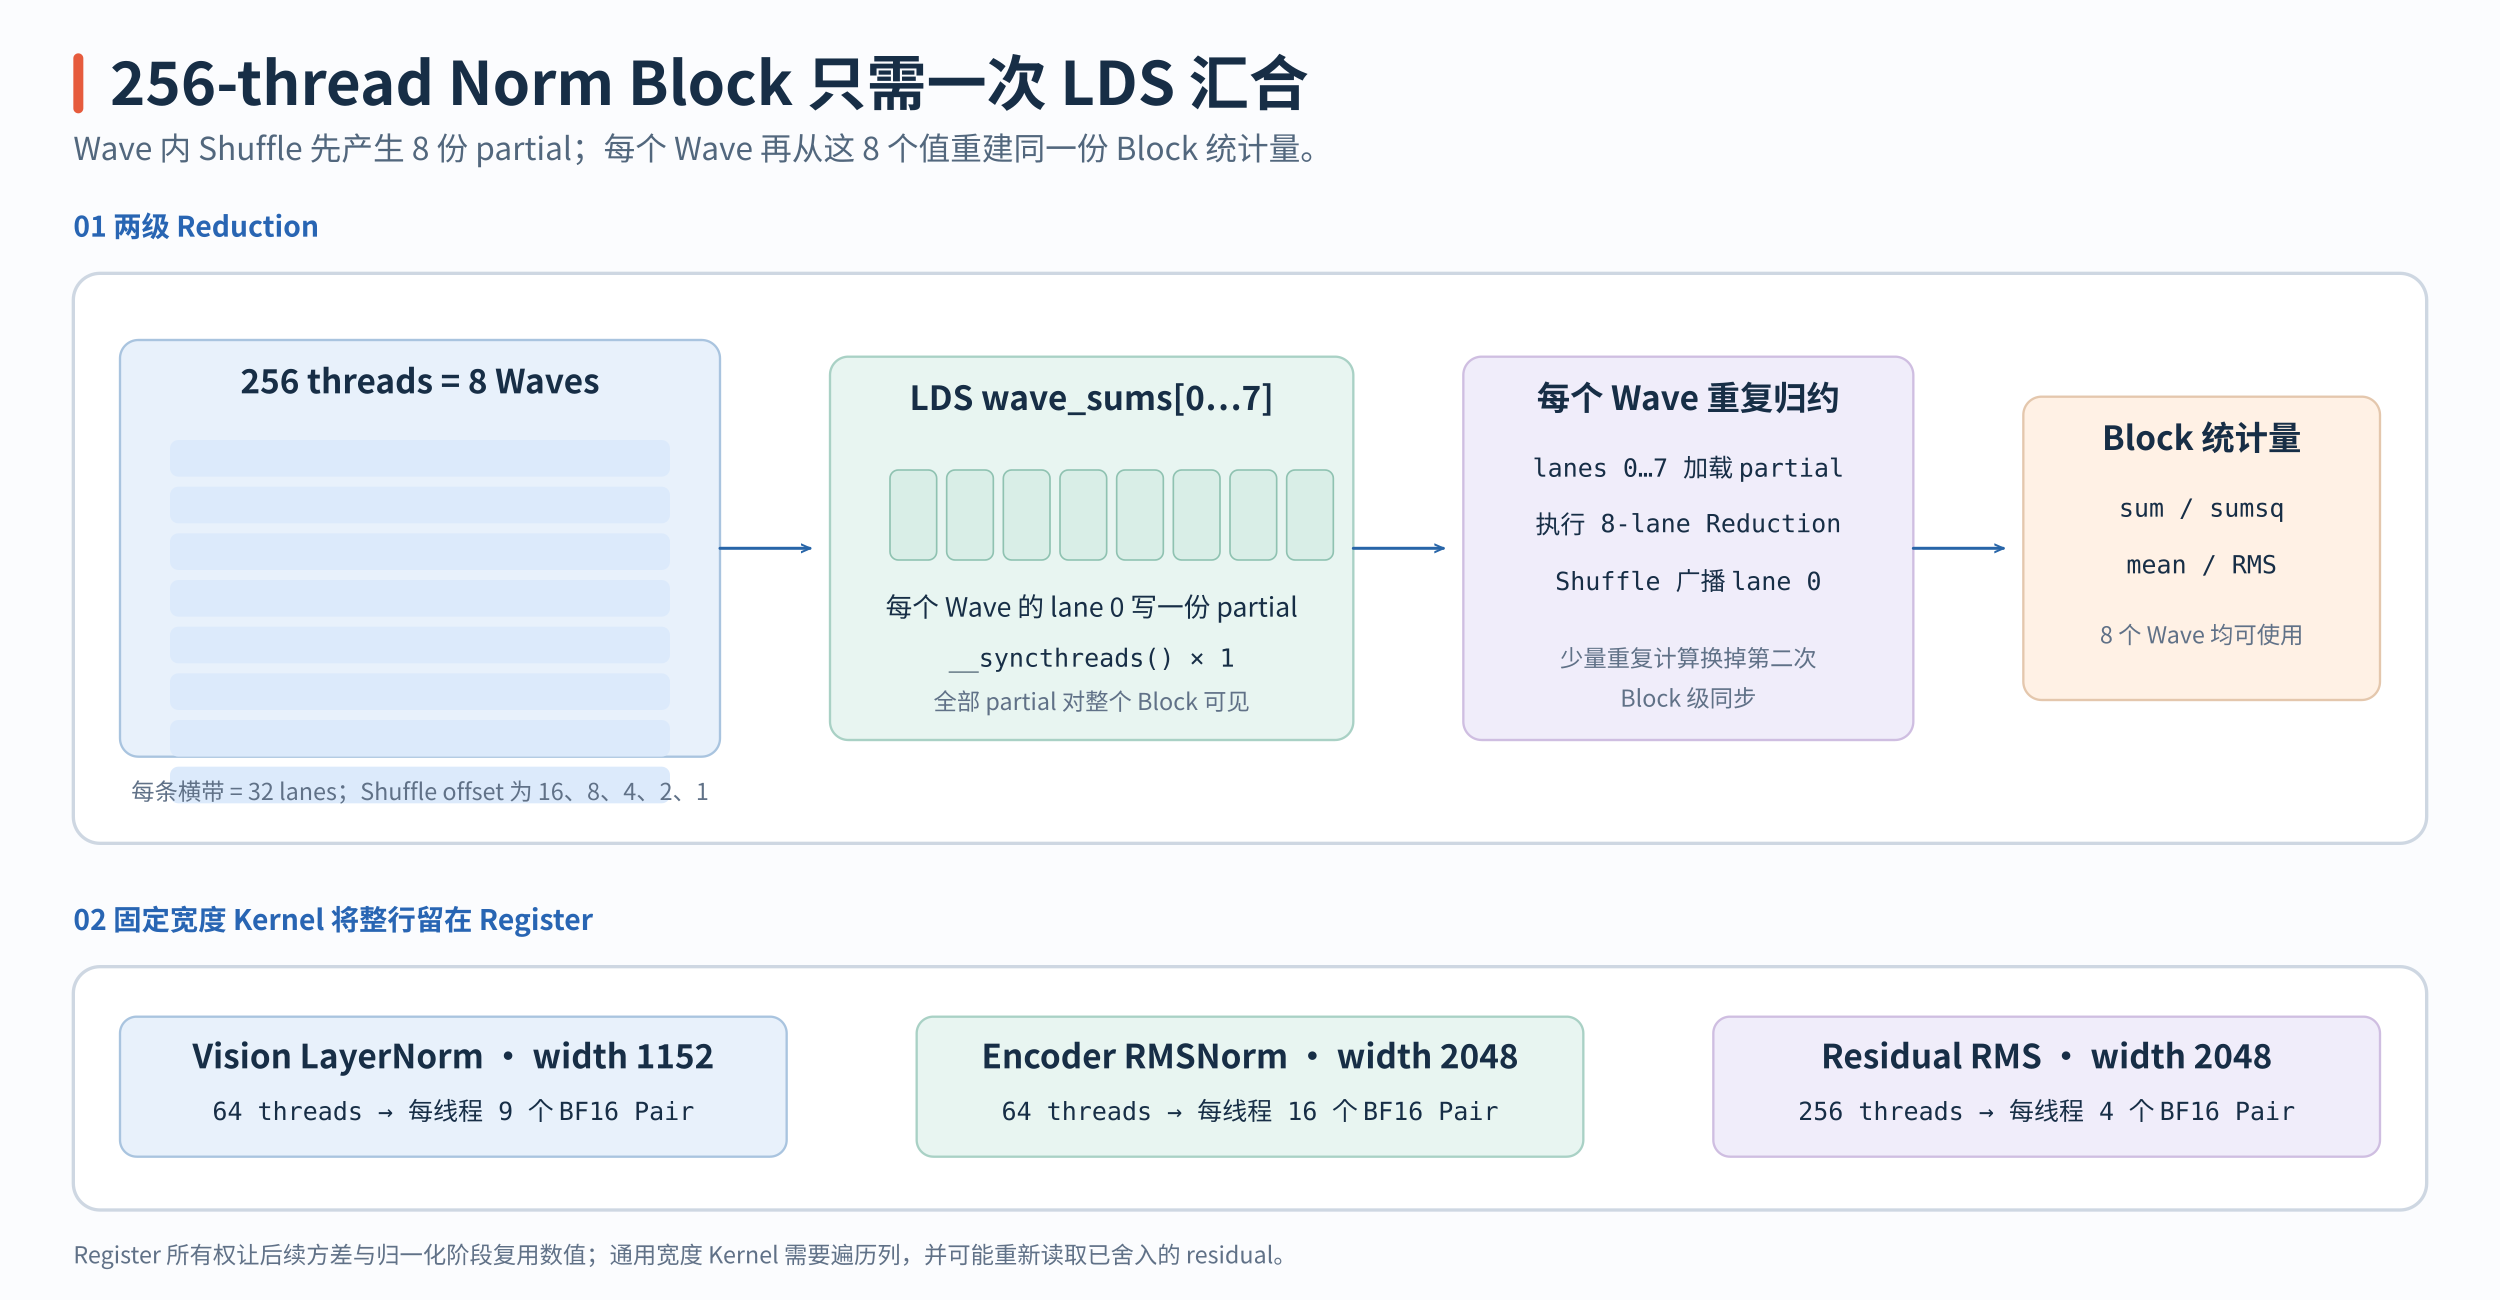
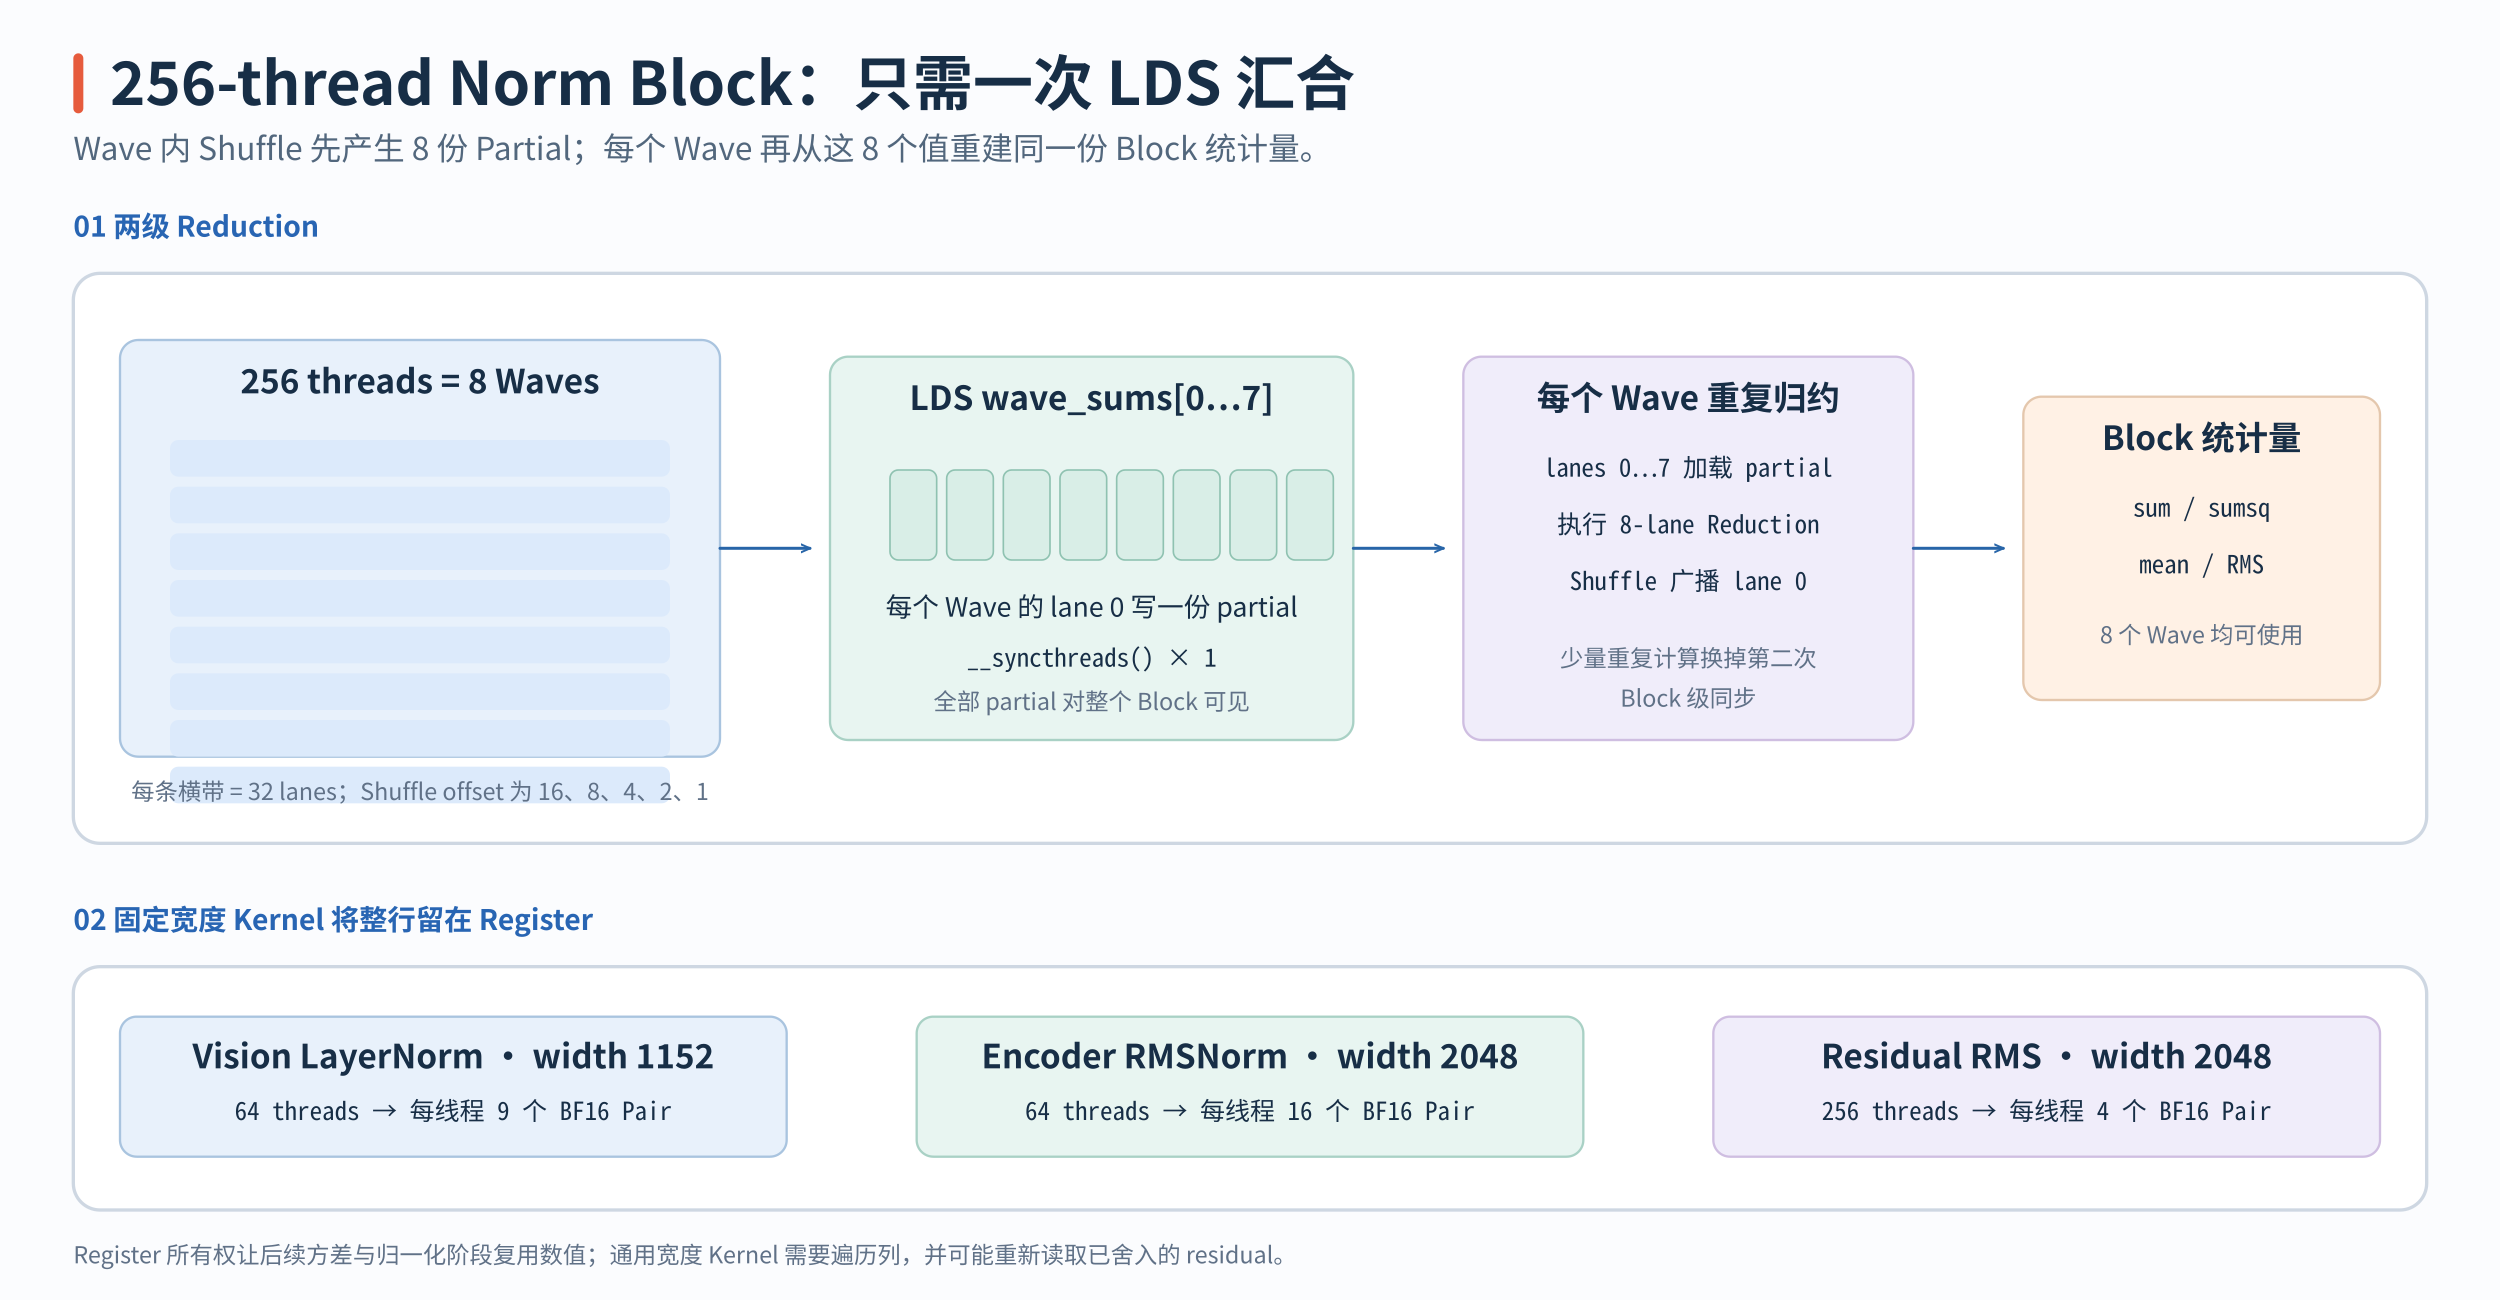
<svg xmlns="http://www.w3.org/2000/svg" width="1500" height="780" viewBox="0 0 1500 780" role="img" aria-labelledby="title desc">
  <defs>
    <marker id="a" markerUnits="userSpaceOnUse" markerWidth="6" markerHeight="6" refX="5.4" refY="3" orient="auto">
      <path d="M0 .6L5.4 3 0 5.4" fill="none" stroke="#2865a8" stroke-width="1.2" stroke-linecap="round" stroke-linejoin="round" />
    </marker>
  </defs>
-   <style>@font-face{font-family:"LXGW WenKai GB Screen";src:url("../fonts/LXGWWenKaiGBScreen.ttf")}text{font-family:"LXGW WenKai GB Screen","Noto Sans CJK SC",sans-serif;fill:#172e46}.title{font-size:36px;font-weight:700}.sub{font-size:19px;fill:#52677d}.eye{font-size:17px;font-weight:700;fill:#2865b3}.h{font-size:20px;font-weight:700}.b{font-size:16px}.s{font-size:14px;fill:#607187}.m{font-family:Consolas,"LXGW WenKai GB Screen",monospace;font-size:15px}.card{fill:#fff;stroke:#ced7e2;stroke-width:2}.blue{fill:#e8f1fb;stroke:#a9c4df;stroke-width:1.4}.green{fill:#e8f5f1;stroke:#a9d1c5;stroke-width:1.4}.purple{fill:#f0edfa;stroke:#cfbee1;stroke-width:1.4}.orange{fill:#fff1e5;stroke:#e4c7ad;stroke-width:1.4}.gray{fill:#f5f7fa;stroke:#ced7e2;stroke-width:1.4}.f{fill:none;stroke:#2865a8;stroke-width:1.8;stroke-linecap:round;stroke-linejoin:round;marker-end:url(#a)}</style>
+   <style>@font-face{font-family:"LXGW WenKai GB Screen";src:url("../fonts/LXGWWenKaiGBScreen.ttf")}text{font-family:"Noto Sans CJK SC","LXGW WenKai GB Screen",sans-serif;fill:#172e46}.title{font-size:36px;font-weight:700}.sub{font-size:19px;fill:#52677d}.eye{font-size:17px;font-weight:700;fill:#2865b3}.h{font-size:20px;font-weight:700}.b{font-size:16px}.s{font-size:14px;fill:#607187}.m{font-family:"Noto Sans Mono CJK SC",Consolas,"LXGW WenKai GB Screen",monospace;font-size:15px}.card{fill:#fff;stroke:#ced7e2;stroke-width:2}.blue{fill:#e8f1fb;stroke:#a9c4df;stroke-width:1.4}.green{fill:#e8f5f1;stroke:#a9d1c5;stroke-width:1.4}.purple{fill:#f0edfa;stroke:#cfbee1;stroke-width:1.4}.orange{fill:#fff1e5;stroke:#e4c7ad;stroke-width:1.4}.gray{fill:#f5f7fa;stroke:#ced7e2;stroke-width:1.4}.f{fill:none;stroke:#2865a8;stroke-width:1.8;stroke-linecap:round;stroke-linejoin:round;marker-end:url(#a)}</style>
  <rect width="1500" height="780" fill="#fbfcfe" />
  <rect x="44" y="32" width="6" height="36" rx="3" fill="#e65b3d" />
-   <text x="66" y="63" class="title">256-thread Norm Block 只需一次 LDS 汇合</text>
-   <text x="44" y="96" class="sub">Wave 内 Shuffle 先产生 8 份 partial；每个 Wave 再从这 8 个值重建同一份 Block 统计量。</text>
+   <text x="66" y="63" class="title">256-thread Norm Block：只需一次 LDS 汇合</text>
+   <text x="44" y="96" class="sub">Wave 内 Shuffle 先产生 8 份 Partial；每个 Wave 再从这 8 个值重建同一份 Block 统计量。</text>
  <text x="44" y="142" class="eye">01  两级 Reduction</text>
  <rect x="44" y="164" width="1412" height="342" rx="16" class="card" />
  <rect x="72" y="204" width="360" height="250" rx="11" class="blue" />
  <text x="252" y="236" text-anchor="middle" class="h">256 threads = 8 Waves</text>
  <g transform="translate(102 264)">
    <rect x="0" y="0" width="300" height="22" rx="5" fill="#dceafb" />
    <rect x="0" y="28" width="300" height="22" rx="5" fill="#dceafb" />
    <rect x="0" y="56" width="300" height="22" rx="5" fill="#dceafb" />
    <rect x="0" y="84" width="300" height="22" rx="5" fill="#dceafb" />
    <rect x="0" y="112" width="300" height="22" rx="5" fill="#dceafb" />
    <rect x="0" y="140" width="300" height="22" rx="5" fill="#dceafb" />
    <rect x="0" y="168" width="300" height="22" rx="5" fill="#dceafb" />
    <rect x="0" y="196" width="300" height="22" rx="5" fill="#dceafb" />
  </g>
  <text x="252" y="480" text-anchor="middle" class="s">每条横带 = 32 lanes；Shuffle offset 为 16、8、4、2、1</text>
  <path d="M432 329H486" class="f" />
  <rect x="498" y="214" width="314" height="230" rx="11" class="green" />
  <text x="655" y="246" text-anchor="middle" class="h">LDS wave_sums[0…7]</text>
  <g transform="translate(534 282)">
    <rect x="0" width="28" height="54" rx="5" fill="#d9eee7" stroke="#8fc2b1" />
    <rect x="34" width="28" height="54" rx="5" fill="#d9eee7" stroke="#8fc2b1" />
    <rect x="68" width="28" height="54" rx="5" fill="#d9eee7" stroke="#8fc2b1" />
    <rect x="102" width="28" height="54" rx="5" fill="#d9eee7" stroke="#8fc2b1" />
    <rect x="136" width="28" height="54" rx="5" fill="#d9eee7" stroke="#8fc2b1" />
    <rect x="170" width="28" height="54" rx="5" fill="#d9eee7" stroke="#8fc2b1" />
    <rect x="204" width="28" height="54" rx="5" fill="#d9eee7" stroke="#8fc2b1" />
    <rect x="238" width="28" height="54" rx="5" fill="#d9eee7" stroke="#8fc2b1" />
  </g>
  <text x="655" y="370" text-anchor="middle" class="b">每个 Wave 的 lane 0 写一份 partial</text>
  <text x="655" y="400" text-anchor="middle" class="m">__syncthreads() × 1</text>
  <text x="655" y="426" text-anchor="middle" class="s">全部 partial 对整个 Block 可见</text>
  <path d="M812 329H866" class="f" />
  <rect x="878" y="214" width="270" height="230" rx="11" class="purple" />
  <text x="1013" y="246" text-anchor="middle" class="h">每个 Wave 重复归约</text>
  <text x="1013" y="286" text-anchor="middle" class="m">lanes 0…7 加载 partial</text>
  <text x="1013" y="320" text-anchor="middle" class="m">执行 8-lane Reduction</text>
  <text x="1013" y="354" text-anchor="middle" class="m">Shuffle 广播 lane 0</text>
  <text x="1013" y="400" text-anchor="middle" class="s">少量重复计算换掉第二次</text>
  <text x="1013" y="424" text-anchor="middle" class="s">Block 级同步</text>
  <path d="M1148 329H1202" class="f" />
  <rect x="1214" y="238" width="214" height="182" rx="11" class="orange" />
  <text x="1321" y="270" text-anchor="middle" class="h">Block 统计量</text>
  <text x="1321" y="310" text-anchor="middle" class="m">sum / sumsq</text>
  <text x="1321" y="344" text-anchor="middle" class="m">mean / RMS</text>
  <text x="1321" y="386" text-anchor="middle" class="s">8 个 Wave 均可使用</text>
  <text x="44" y="558" class="eye">02  固定宽度 Kernel 将整行留在 Register</text>
  <rect x="44" y="580" width="1412" height="146" rx="16" class="card" />
  <rect x="72" y="610" width="400" height="84" rx="10" class="blue" />
  <text x="272" y="641" text-anchor="middle" class="h">Vision LayerNorm · width 1152</text>
  <text x="272" y="672" text-anchor="middle" class="m">64 threads → 每线程 9 个 BF16 Pair</text>
  <rect x="550" y="610" width="400" height="84" rx="10" class="green" />
  <text x="750" y="641" text-anchor="middle" class="h">Encoder RMSNorm · width 2048</text>
  <text x="750" y="672" text-anchor="middle" class="m">64 threads → 每线程 16 个 BF16 Pair</text>
  <rect x="1028" y="610" width="400" height="84" rx="10" class="purple" />
  <text x="1228" y="641" text-anchor="middle" class="h">Residual RMS · width 2048</text>
  <text x="1228" y="672" text-anchor="middle" class="m">256 threads → 每线程 4 个 BF16 Pair</text>
  <text x="44" y="758" class="s">Register 所有权让后续方差与归一化阶段复用数值；通用宽度 Kernel 需要遍历列，并可能重新读取已舍入的 residual。</text>
</svg>
